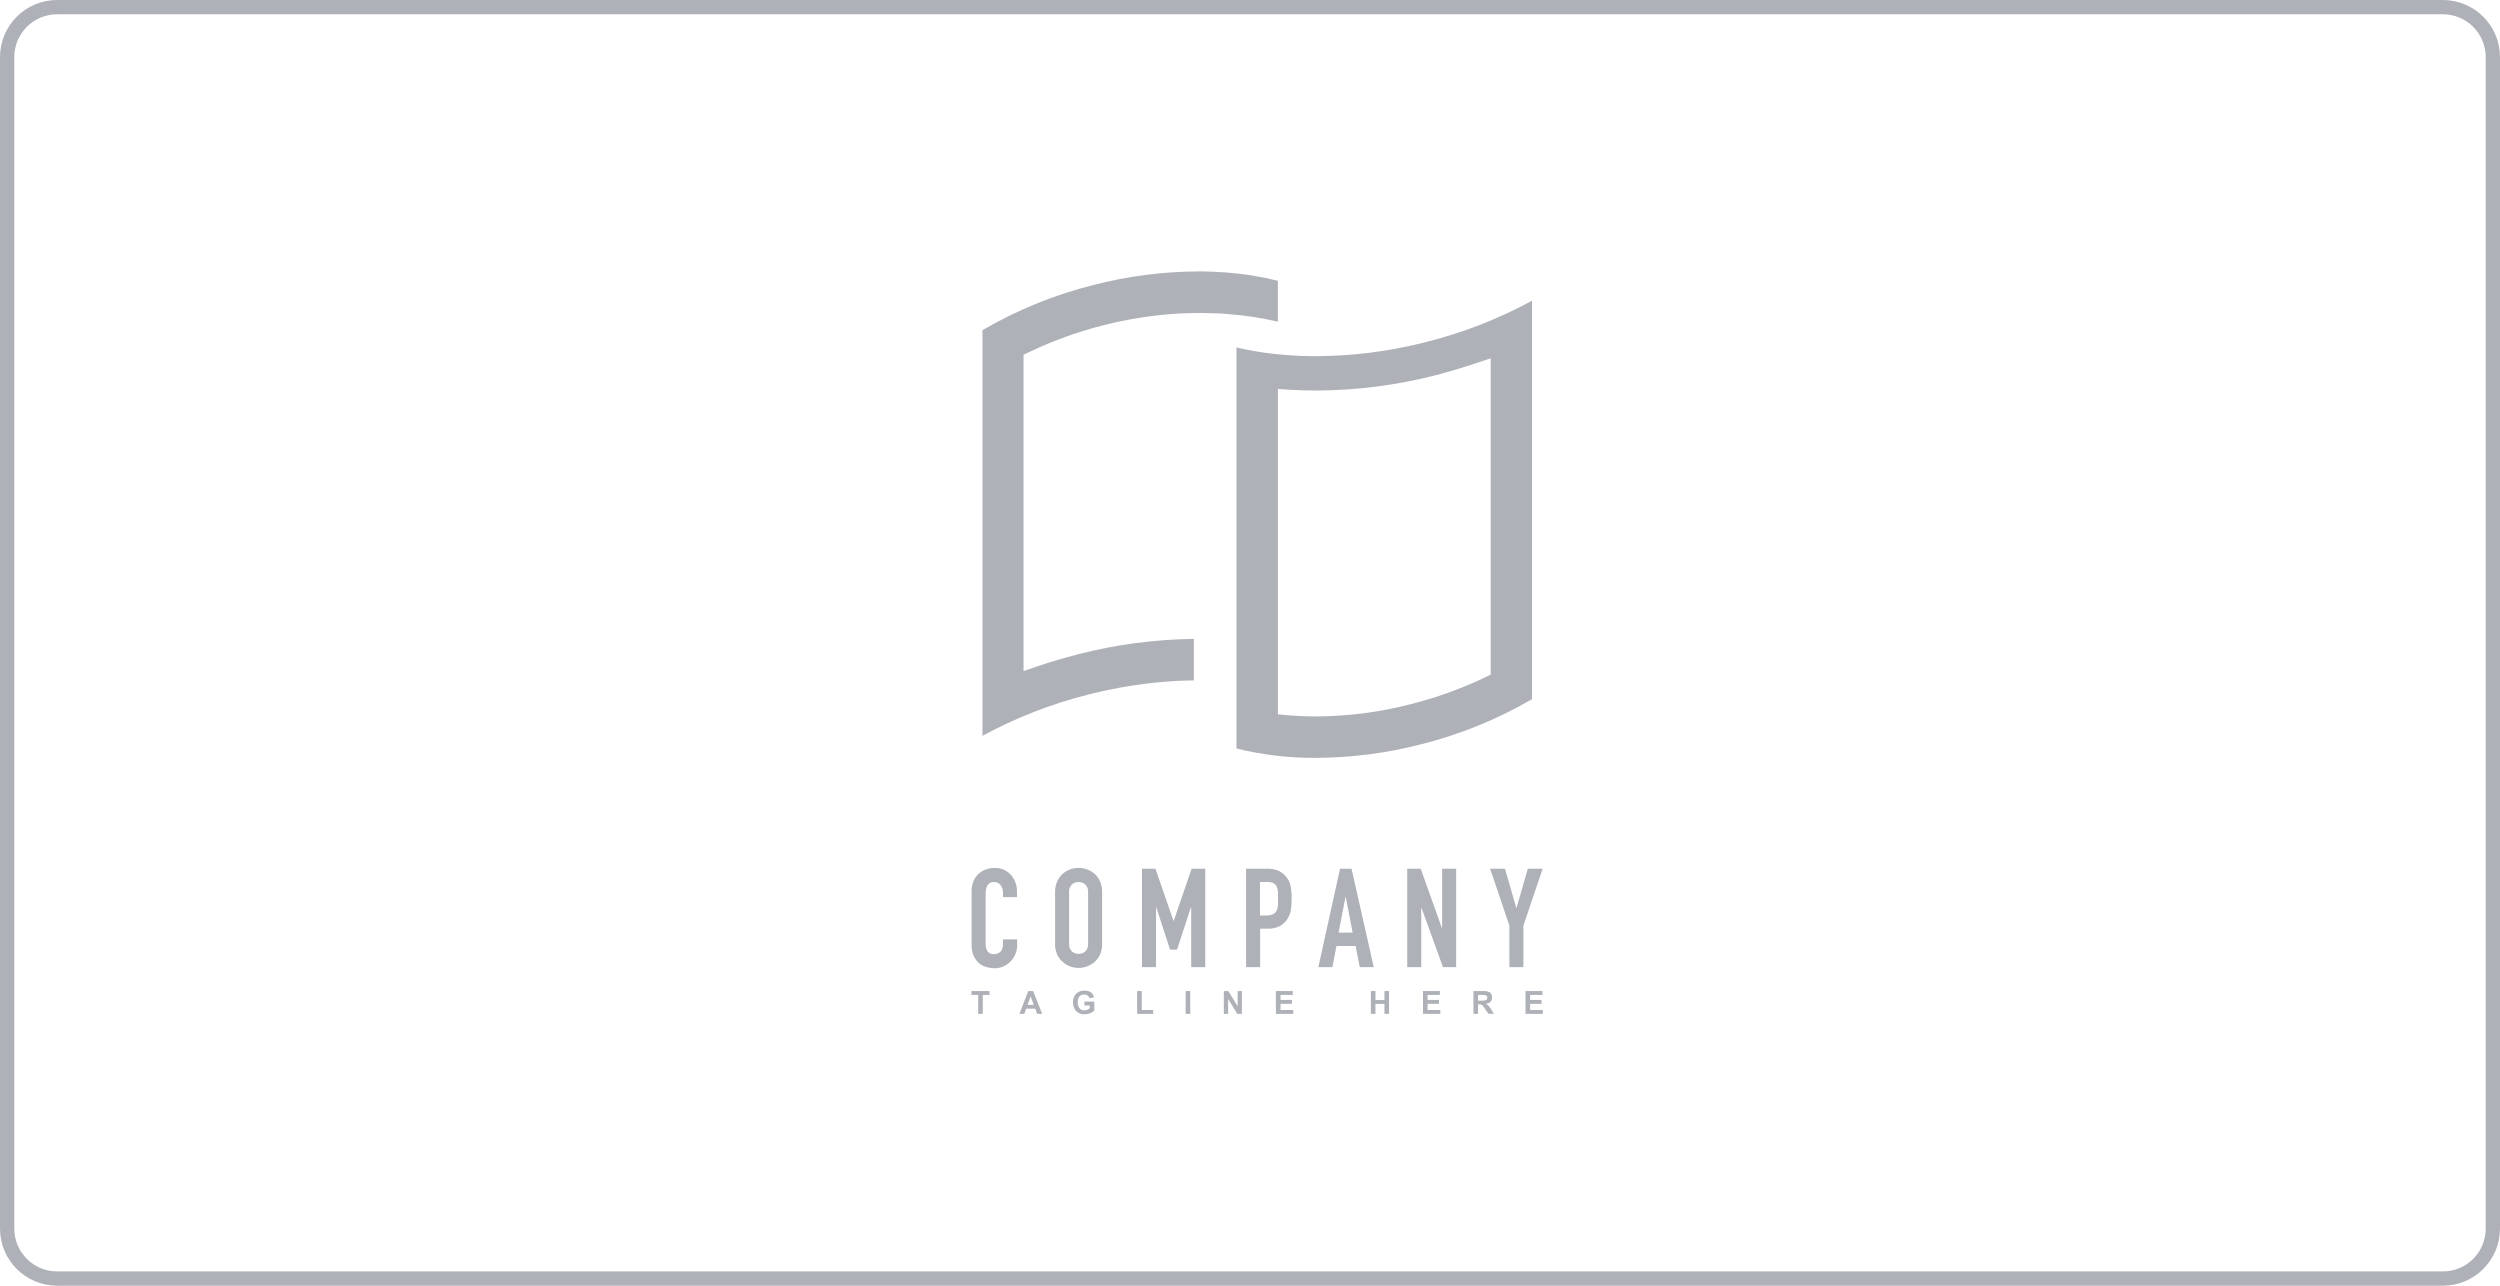
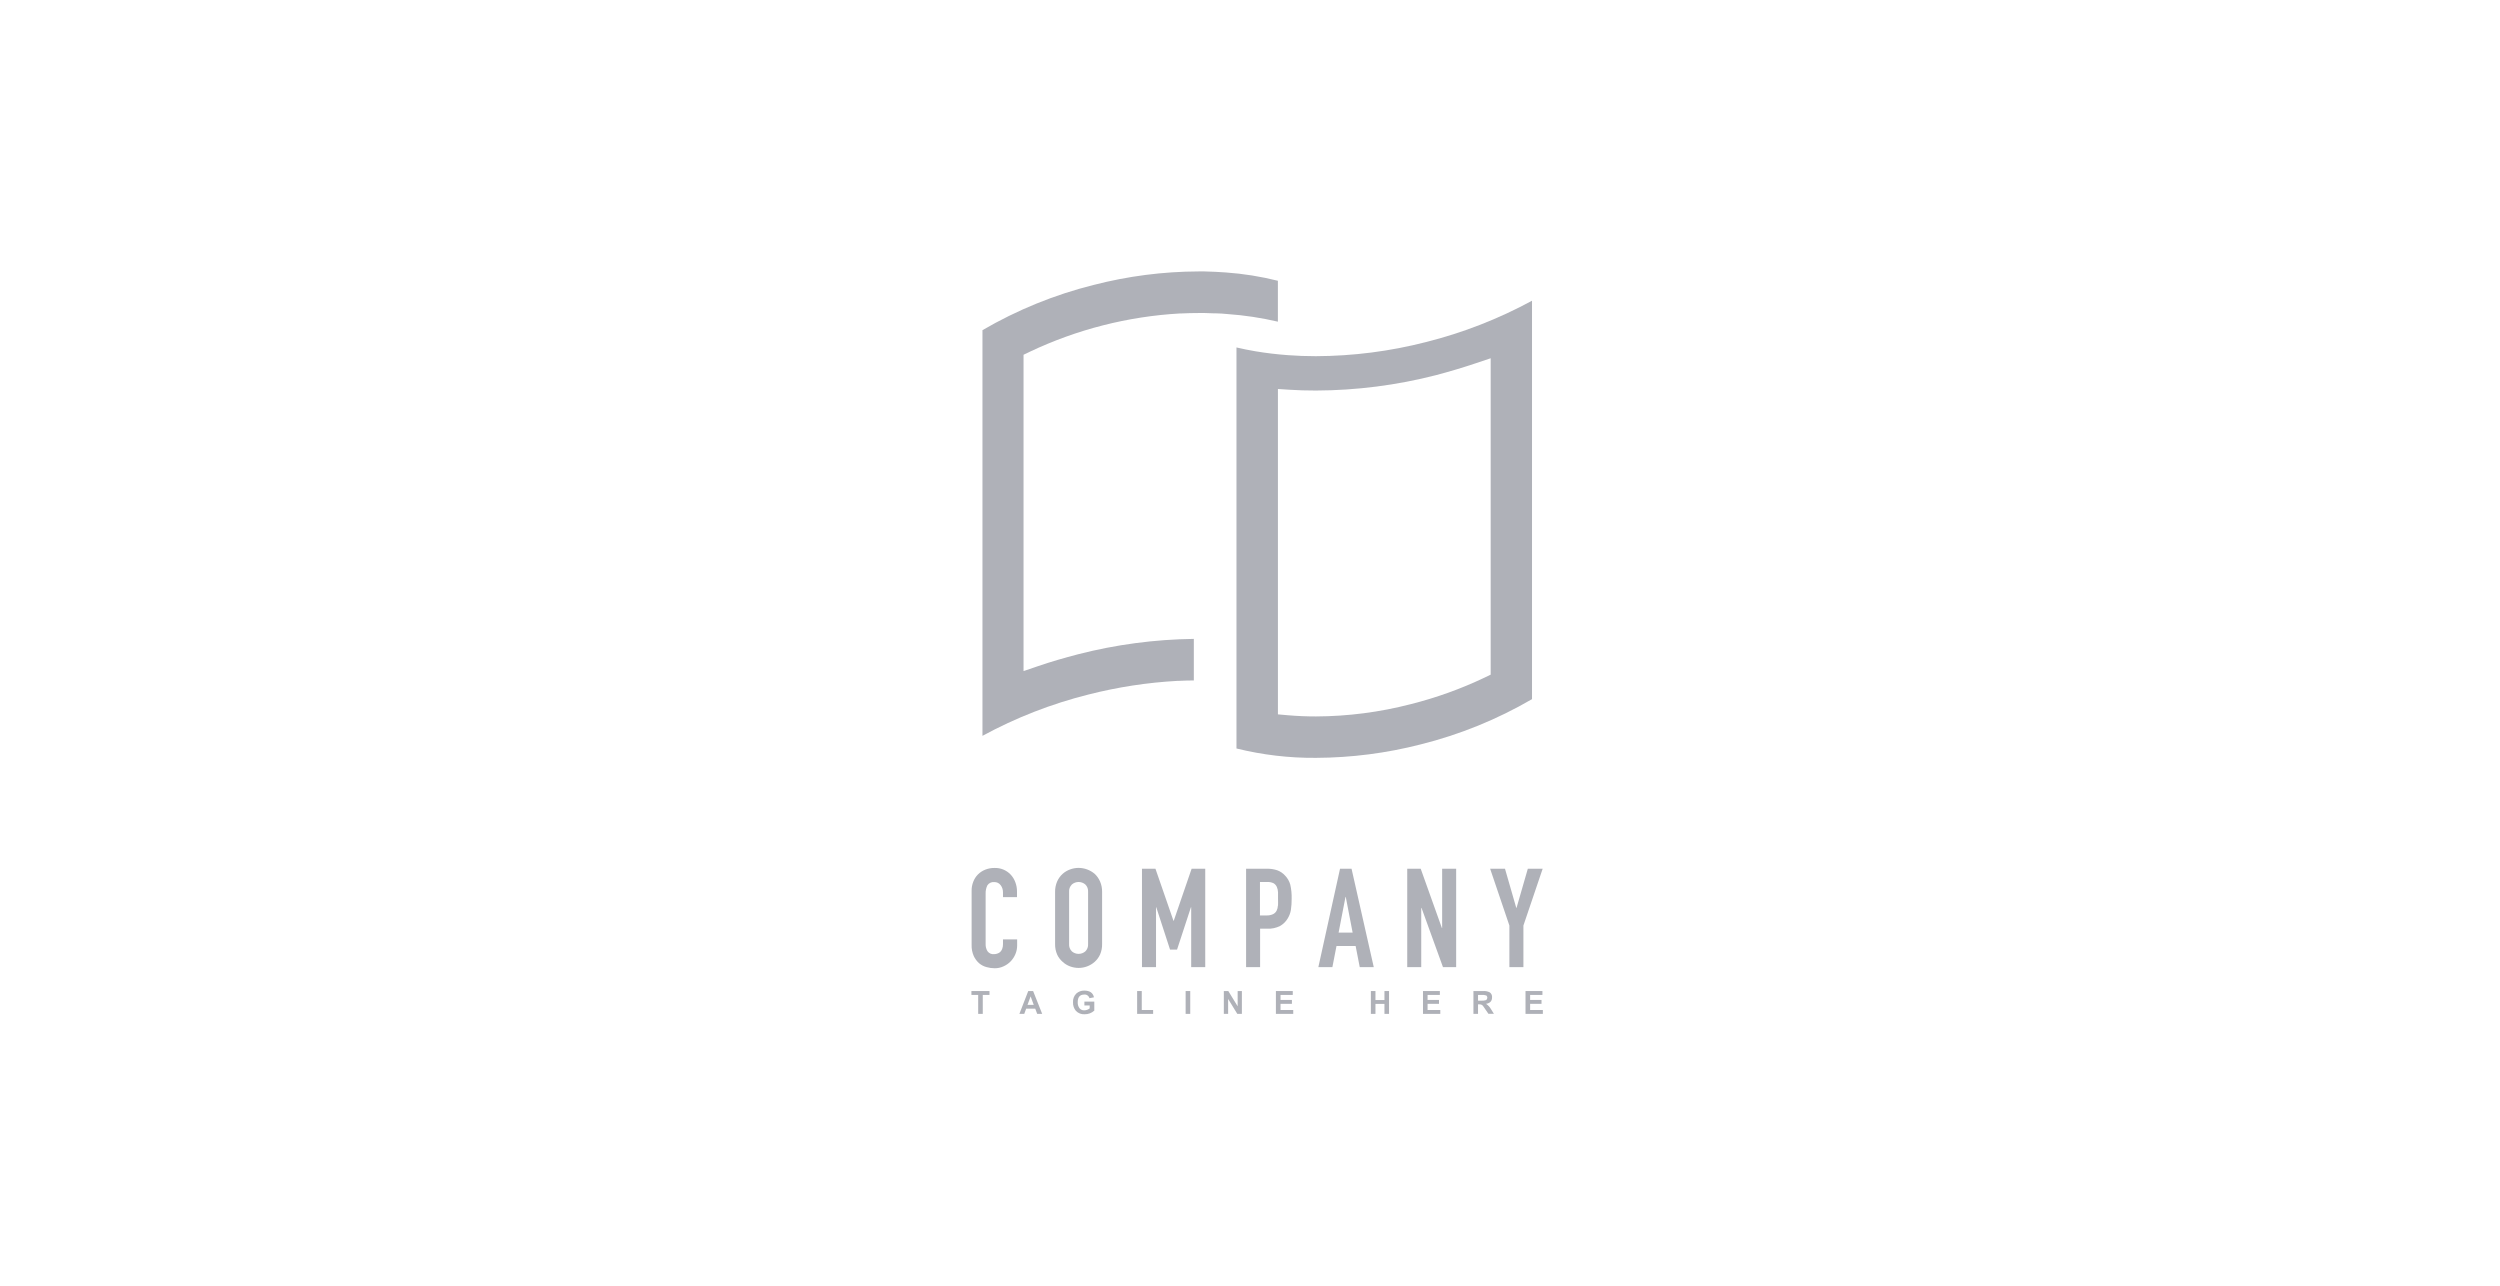
<svg xmlns="http://www.w3.org/2000/svg" width="175" height="90" viewBox="0 0 175 90" fill="none">
-   <rect x="0.5" y="0.5" width="174" height="89" rx="3.5" stroke="#AFB1B8" />
  <path d="M84.977 21.934H85.114C85.367 21.934 85.64 21.96 85.91 21.983C87.103 22.067 88.287 22.245 89.452 22.517V19.654C88.253 19.353 87.03 19.158 85.796 19.071C85.329 19.036 84.83 19.013 84.319 19H83.892C81.417 19.009 78.953 19.327 76.555 19.946C73.825 20.627 71.205 21.693 68.772 23.112V51.509C71.114 50.236 73.607 49.264 76.191 48.617C78.231 48.097 80.317 47.776 82.419 47.661H82.503C82.855 47.643 83.206 47.633 83.568 47.631V44.722C80.837 44.757 78.119 45.118 75.473 45.797C74.494 46.051 73.548 46.326 72.66 46.631L71.648 46.975V24.833L72.08 24.625C75.382 23.059 78.952 22.149 82.596 21.942C82.627 21.94 82.657 21.94 82.688 21.942C83.09 21.922 83.495 21.912 83.892 21.912H84.327H84.347C84.557 21.917 84.767 21.922 84.977 21.934Z" fill="#AFB1B8" />
  <path d="M92.111 24.933C91.445 24.933 90.788 24.91 90.153 24.861C89.394 24.805 88.615 24.714 87.876 24.589C87.426 24.513 86.983 24.422 86.553 24.322V52.394C88.374 52.844 90.243 53.065 92.118 53.05C94.593 53.039 97.057 52.723 99.455 52.106C102.185 51.424 104.807 50.358 107.241 48.94V21.05C104.899 22.322 102.407 23.294 99.824 23.943C97.303 24.591 94.713 24.923 92.111 24.933ZM103.335 25.418L104.347 25.078V47.226L103.914 47.435C102.255 48.224 100.522 48.847 98.741 49.294C96.578 49.853 94.354 50.141 92.121 50.151C91.453 50.151 90.79 50.123 90.148 50.067L89.455 50.006V47.318V27.229L90.262 27.282C90.849 27.32 91.456 27.338 92.116 27.338C94.951 27.328 97.775 26.966 100.522 26.26C101.466 26.011 102.404 25.731 103.335 25.418Z" fill="#AFB1B8" />
  <path d="M70.737 61.212C70.592 61.061 70.416 60.943 70.222 60.864C70.029 60.786 69.82 60.749 69.612 60.757C69.389 60.754 69.168 60.796 68.961 60.879C68.772 60.955 68.6 61.068 68.455 61.212C68.313 61.357 68.201 61.53 68.129 61.721C68.05 61.92 68.01 62.134 68.013 62.349V66.143C68.004 66.41 68.055 66.676 68.162 66.921C68.252 67.115 68.381 67.289 68.541 67.43C68.693 67.557 68.871 67.649 69.063 67.699C69.247 67.751 69.438 67.778 69.629 67.778C69.841 67.78 70.05 67.735 70.241 67.646C70.431 67.563 70.603 67.444 70.747 67.295C70.888 67.147 71.001 66.975 71.079 66.786C71.16 66.595 71.201 66.389 71.2 66.181V65.756H70.209V66.095C70.212 66.21 70.192 66.325 70.15 66.433C70.118 66.514 70.069 66.587 70.006 66.647C69.945 66.696 69.874 66.733 69.799 66.756C69.732 66.778 69.662 66.79 69.591 66.791C69.503 66.802 69.413 66.788 69.331 66.753C69.25 66.717 69.179 66.66 69.126 66.588C69.032 66.436 68.987 66.258 68.994 66.079V62.542C68.988 62.346 69.03 62.151 69.116 61.975C69.167 61.895 69.24 61.831 69.326 61.791C69.412 61.75 69.507 61.735 69.601 61.746C69.687 61.743 69.772 61.761 69.849 61.798C69.926 61.836 69.993 61.891 70.044 61.96C70.155 62.106 70.213 62.285 70.209 62.468V62.797H71.19V62.41C71.192 62.183 71.151 61.958 71.069 61.746C70.995 61.547 70.883 61.366 70.737 61.212Z" fill="#AFB1B8" />
  <path d="M76.629 61.169C76.313 60.902 75.914 60.755 75.501 60.752C75.299 60.753 75.098 60.789 74.909 60.859C74.716 60.928 74.538 61.033 74.385 61.169C74.221 61.317 74.09 61.498 74.001 61.701C73.901 61.932 73.852 62.183 73.856 62.436V66.075C73.85 66.331 73.899 66.585 74.001 66.82C74.09 67.015 74.222 67.189 74.385 67.328C74.537 67.469 74.715 67.578 74.909 67.649C75.098 67.718 75.299 67.754 75.501 67.755C75.703 67.755 75.903 67.719 76.093 67.649C76.29 67.577 76.472 67.468 76.629 67.328C76.787 67.186 76.915 67.013 77.003 66.82C77.105 66.585 77.154 66.331 77.147 66.075V62.436C77.152 62.183 77.103 61.932 77.003 61.701C76.915 61.5 76.788 61.319 76.629 61.169ZM76.166 66.075C76.174 66.171 76.161 66.269 76.127 66.36C76.093 66.451 76.039 66.534 75.969 66.601C75.838 66.711 75.672 66.771 75.502 66.771C75.331 66.771 75.166 66.711 75.035 66.601C74.965 66.534 74.911 66.451 74.877 66.36C74.843 66.269 74.829 66.171 74.838 66.075V62.436C74.829 62.339 74.843 62.241 74.877 62.15C74.911 62.059 74.965 61.977 75.035 61.909C75.166 61.799 75.331 61.739 75.502 61.739C75.672 61.739 75.838 61.799 75.969 61.909C76.039 61.977 76.093 62.059 76.127 62.15C76.161 62.241 76.174 62.339 76.166 62.436V66.075Z" fill="#AFB1B8" />
  <path d="M84.367 67.699V60.81H83.414L82.161 64.457H82.144L80.881 60.81H79.938V67.699H80.922V63.509H80.939L81.903 66.471H82.394L83.365 63.509H83.383V67.699H84.367Z" fill="#AFB1B8" />
  <path d="M89.958 61.294C89.806 61.124 89.615 60.994 89.401 60.917C89.171 60.843 88.93 60.806 88.688 60.811H87.226V67.699H88.207V65.009H88.713C89.02 65.023 89.324 64.958 89.599 64.821C89.822 64.697 90.008 64.515 90.138 64.294C90.251 64.111 90.328 63.907 90.363 63.694C90.401 63.435 90.419 63.173 90.416 62.911C90.425 62.58 90.393 62.25 90.32 61.927C90.254 61.689 90.13 61.471 89.958 61.294ZM89.452 63.394C89.448 63.519 89.417 63.641 89.361 63.753C89.305 63.859 89.216 63.944 89.108 63.994C88.963 64.059 88.804 64.089 88.645 64.081H88.197V61.739H88.703C88.856 61.731 89.007 61.761 89.146 61.825C89.247 61.883 89.328 61.972 89.376 62.08C89.43 62.201 89.459 62.331 89.462 62.464C89.462 62.608 89.462 62.761 89.462 62.921C89.462 63.081 89.472 63.247 89.462 63.394H89.452Z" fill="#AFB1B8" />
  <path d="M94.608 60.81H93.803L92.285 67.699H93.267L93.555 66.219H94.894L95.182 67.699H96.163L94.608 60.81ZM93.702 65.281L94.185 62.784H94.203L94.684 65.281H93.702Z" fill="#AFB1B8" />
  <path d="M100.95 64.961H100.932L99.449 60.81H98.506V67.699H99.487V63.557H99.508L101.008 67.699H101.931V60.81H100.95V64.961Z" fill="#AFB1B8" />
  <path d="M106.948 60.81L106.158 63.549H106.138L105.349 60.81H104.309L105.657 64.788V67.699H106.639V64.788L107.987 60.81H106.948Z" fill="#AFB1B8" />
  <path d="M68 69.645H68.473V70.972H68.794V69.645H69.265V69.373H68V69.645Z" fill="#AFB1B8" />
  <path d="M71.977 69.373L71.357 70.972H71.698L71.83 70.608H72.468L72.604 70.972H72.953L72.318 69.373H71.977ZM71.926 70.339L72.144 69.746L72.361 70.339H71.926Z" fill="#AFB1B8" />
  <path d="M75.908 70.382H76.277V70.588C76.169 70.675 76.036 70.722 75.898 70.723C75.833 70.727 75.769 70.715 75.71 70.688C75.651 70.661 75.599 70.621 75.559 70.57C75.474 70.448 75.432 70.302 75.44 70.153C75.44 69.797 75.594 69.619 75.9 69.619C75.981 69.611 76.062 69.632 76.128 69.679C76.194 69.726 76.242 69.795 76.262 69.874L76.578 69.812C76.51 69.5 76.285 69.342 75.9 69.342C75.695 69.337 75.495 69.41 75.341 69.548C75.261 69.628 75.198 69.724 75.159 69.83C75.119 69.936 75.103 70.05 75.111 70.163C75.102 70.382 75.175 70.597 75.316 70.764C75.394 70.844 75.489 70.907 75.594 70.948C75.699 70.988 75.811 71.005 75.923 70.998C76.173 71.004 76.416 70.913 76.601 70.743V70.113H75.908V70.382Z" fill="#AFB1B8" />
  <path d="M79.923 69.373H79.599V70.972H80.719V70.7H79.923V69.373Z" fill="#AFB1B8" />
  <path d="M83.317 69.373H82.994V70.972H83.317V69.373Z" fill="#AFB1B8" />
  <path d="M86.636 70.441L85.981 69.373H85.668V70.972H85.969V69.927L86.611 70.972H86.932V69.373H86.636V70.441Z" fill="#AFB1B8" />
  <path d="M89.637 70.268H90.434V69.996H89.637V69.645H90.494V69.373H89.313V70.972H90.527V70.7H89.637V70.268Z" fill="#AFB1B8" />
  <path d="M96.912 70.003H96.282V69.373H95.961V70.972H96.282V70.273H96.912V70.972H97.233V69.373H96.912V70.003Z" fill="#AFB1B8" />
  <path d="M99.93 70.268H100.73V69.996H99.93V69.645H100.79V69.373H99.609V70.972H100.821V70.7H99.93V70.268Z" fill="#AFB1B8" />
  <path d="M104.023 70.268C104.302 70.224 104.443 70.077 104.443 69.823C104.451 69.755 104.441 69.686 104.413 69.623C104.386 69.56 104.342 69.506 104.286 69.467C104.141 69.394 103.98 69.361 103.818 69.373H103.14V70.972H103.462V70.303H103.525C103.593 70.299 103.662 70.311 103.725 70.339C103.772 70.368 103.811 70.408 103.839 70.456L104.188 70.964H104.572L104.377 70.652C104.291 70.497 104.17 70.366 104.023 70.268ZM103.699 70.046H103.462V69.645H103.715C103.825 69.636 103.936 69.649 104.041 69.683C104.064 69.703 104.083 69.729 104.095 69.758C104.107 69.787 104.113 69.818 104.111 69.849C104.11 69.88 104.101 69.911 104.087 69.939C104.072 69.966 104.051 69.99 104.026 70.008C103.92 70.041 103.81 70.053 103.699 70.046Z" fill="#AFB1B8" />
  <path d="M107.109 70.268H107.906V69.996H107.109V69.645H107.97V69.373H106.786V70.972H108V70.7H107.109V70.268Z" fill="#AFB1B8" />
</svg>
